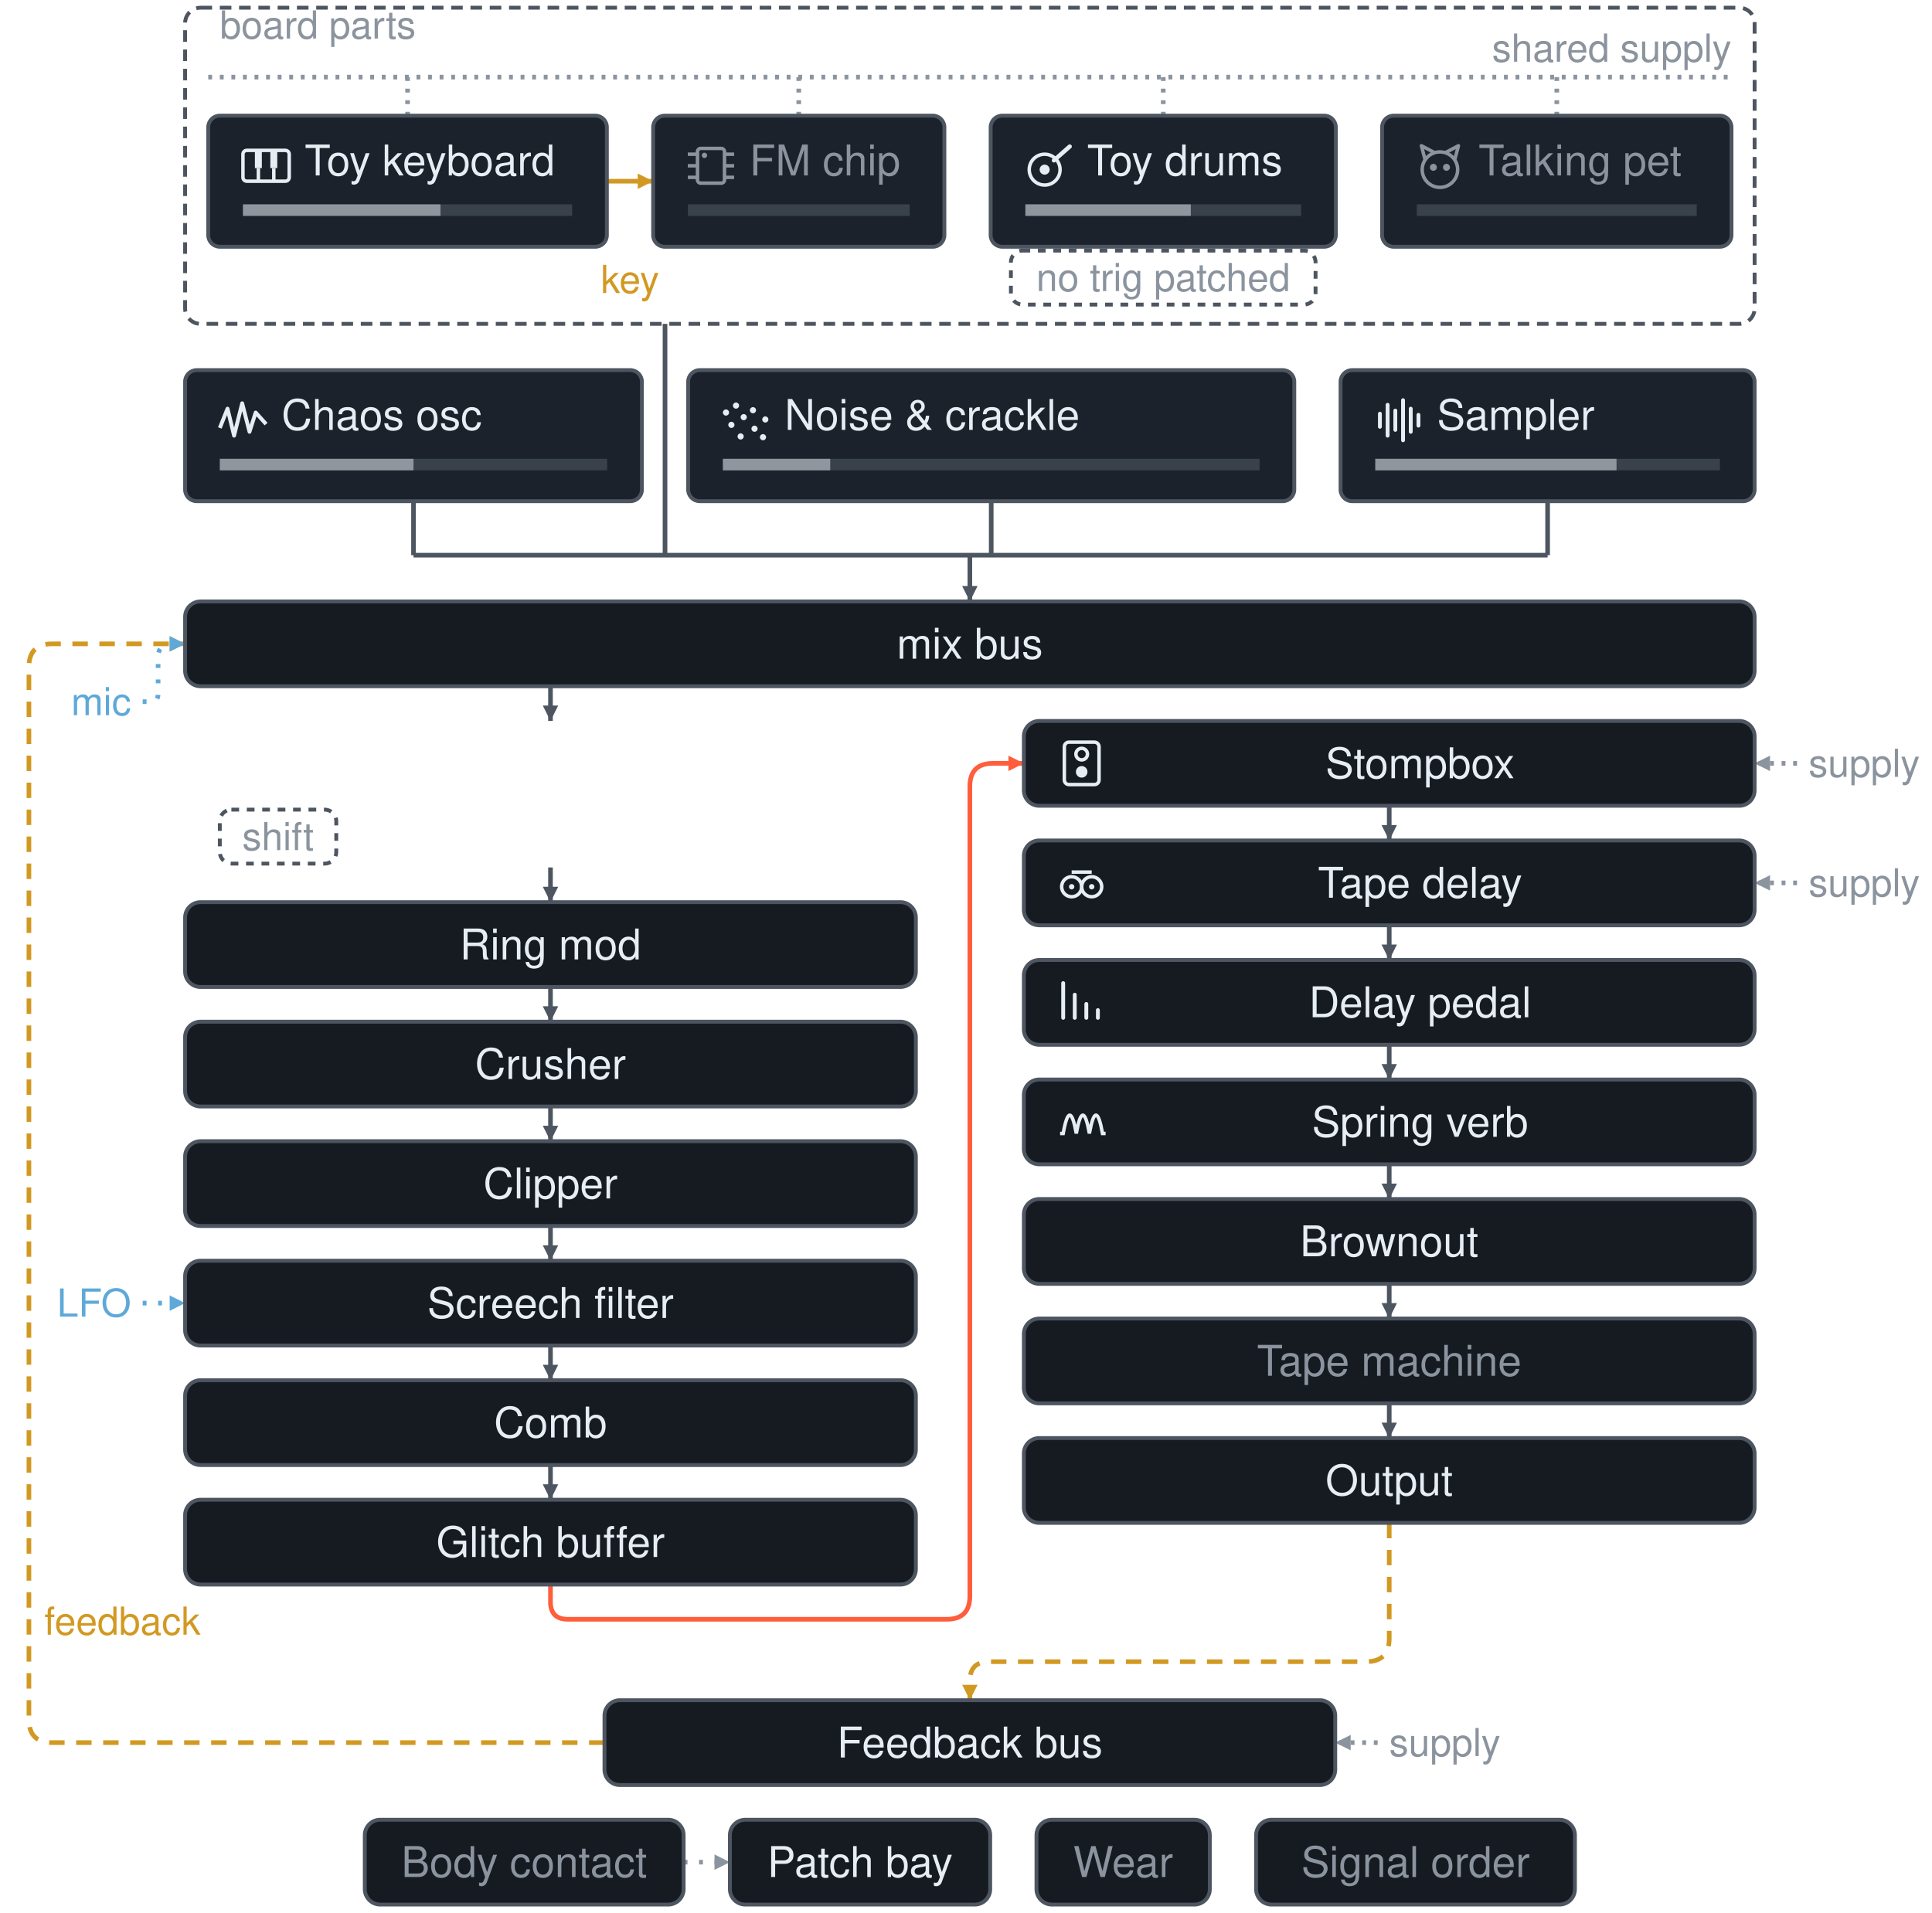
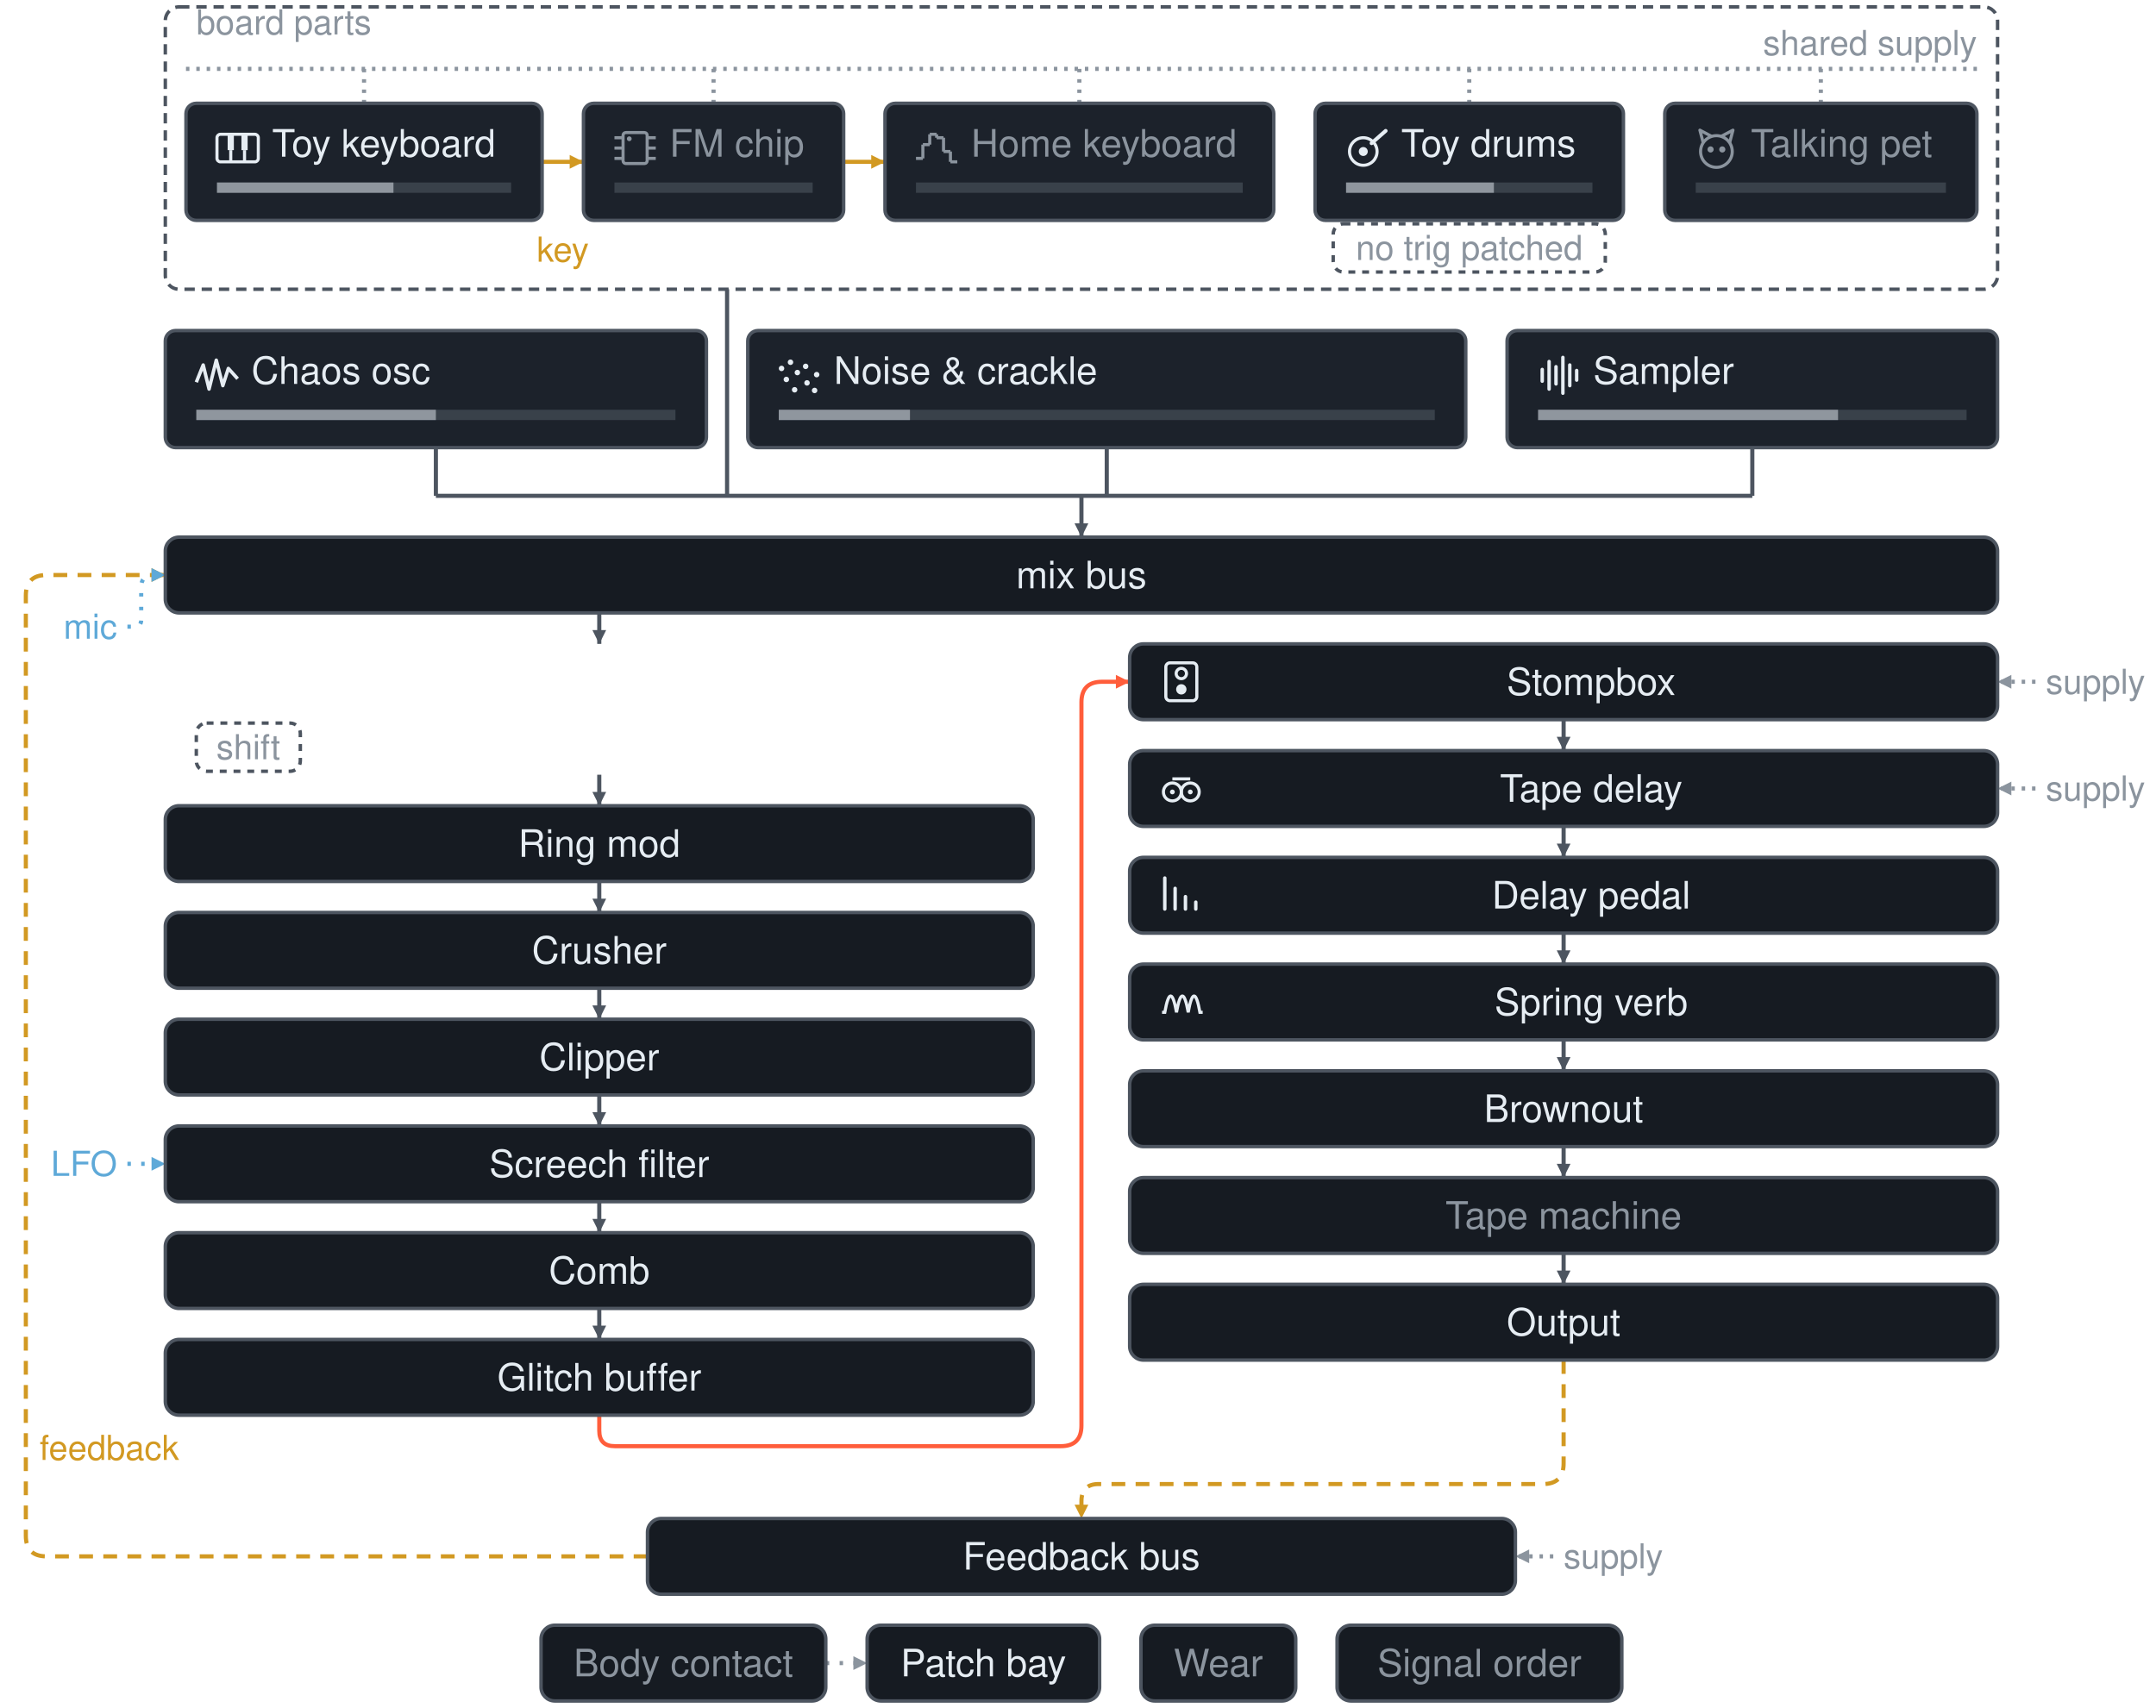
- <svg xmlns="http://www.w3.org/2000/svg" viewBox="0 0 501 496" width="501" height="496" font-family="Helvetica, Arial, sans-serif">
-   <g class="wire">
-     <path class="line" d="M 54 20 L 449 20" fill="none" stroke="#8b949e" stroke-width="1.2" stroke-dasharray="1 2" />
-     <path class="head" d="" fill="#8b949e" />
-     <text x="449" y="16" fill="#8b949e" font-size="10" text-anchor="end">shared supply</text>
-   </g>
-   <g class="wire">
-     <path class="line" d="M 105.69 20 L 105.69 30" fill="none" stroke="#8b949e" stroke-width="1.2" stroke-dasharray="1 2" />
-     <path class="head" d="" fill="#8b949e" />
-   </g>
-   <g class="wire">
-     <path class="line" d="M 301.65 20 L 301.65 30" fill="none" stroke="#8b949e" stroke-width="1.2" stroke-dasharray="1 2" />
-     <path class="head" d="" fill="#8b949e" />
-   </g>
-   <g class="wire">
-     <path class="line" d="M 207.13 20 L 207.13 30" fill="none" stroke="#8b949e" stroke-width="1.2" stroke-dasharray="1 2" />
-     <path class="head" d="" fill="#8b949e" />
-   </g>
-   <g class="wire">
-     <path class="line" d="M 403.7 20 L 403.7 30" fill="none" stroke="#8b949e" stroke-width="1.2" stroke-dasharray="1 2" />
-     <path class="head" d="" fill="#8b949e" />
-   </g>
-   <g class="wire">
-     <path class="line" d="M 157.37 47 L 169.37 47" fill="none" stroke="#d29922" stroke-width="1.2" />
-     <path class="head" d="M 169.37 47 L 165.37 49 L 165.37 45 Z" fill="#d29922" />
-     <text x="163.372" y="76" fill="#d29922" font-size="10" text-anchor="middle">key</text>
-   </g>
-   <g class="wire">
-     <path class="line" d="M 172.45 84 L 172.45 144" fill="none" stroke="#4d5560" stroke-width="1.2" />
-     <path class="head" d="" fill="#4d5560" />
-   </g>
-   <g class="wire">
-     <path class="line" d="M 107.23 130 L 107.23 144" fill="none" stroke="#4d5560" stroke-width="1.2" />
-     <path class="head" d="" fill="#4d5560" />
-   </g>
-   <g class="wire">
-     <path class="line" d="M 257.04 130 L 257.04 144" fill="none" stroke="#4d5560" stroke-width="1.2" />
-     <path class="head" d="" fill="#4d5560" />
-   </g>
-   <g class="wire">
-     <path class="line" d="M 401.32 130 L 401.32 144" fill="none" stroke="#4d5560" stroke-width="1.2" />
-     <path class="head" d="" fill="#4d5560" />
-   </g>
-   <g class="wire">
-     <path class="line" d="M 107.23 144 L 401.32 144" fill="none" stroke="#4d5560" stroke-width="1.2" />
-     <path class="head" d="" fill="#4d5560" />
-   </g>
-   <g class="wire">
-     <path class="line" d="M 251.5 144 L 251.5 156" fill="none" stroke="#4d5560" stroke-width="1.2" />
-     <path class="head" d="M 251.5 156 L 249.5 152 L 253.5 152 Z" fill="#4d5560" />
-   </g>
-   <g class="wire">
-     <path class="line" d="M 142.75 178 L 142.75 187" fill="none" stroke="#4d5560" stroke-width="1.2" />
-     <path class="head" d="M 142.75 187 L 140.75 183 L 144.75 183 Z" fill="#4d5560" />
-   </g>
-   <g class="wire">
-     <path class="line" d="M 142.75 225 L 142.75 234" fill="none" stroke="#4d5560" stroke-width="1.2" />
-     <path class="head" d="M 142.75 234 L 140.75 230 L 144.75 230 Z" fill="#4d5560" />
-   </g>
-   <g class="wire">
-     <path class="line" d="M 142.75 256 L 142.75 265" fill="none" stroke="#4d5560" stroke-width="1.2" />
-     <path class="head" d="M 142.75 265 L 140.75 261 L 144.75 261 Z" fill="#4d5560" />
-   </g>
-   <g class="wire">
-     <path class="line" d="M 142.75 287 L 142.75 296" fill="none" stroke="#4d5560" stroke-width="1.2" />
-     <path class="head" d="M 142.75 296 L 140.75 292 L 144.75 292 Z" fill="#4d5560" />
-   </g>
-   <g class="wire">
-     <path class="line" d="M 142.75 318 L 142.75 327" fill="none" stroke="#4d5560" stroke-width="1.2" />
-     <path class="head" d="M 142.75 327 L 140.75 323 L 144.75 323 Z" fill="#4d5560" />
-   </g>
-   <g class="wire">
-     <path class="line" d="M 142.75 349 L 142.75 358" fill="none" stroke="#4d5560" stroke-width="1.2" />
-     <path class="head" d="M 142.75 358 L 140.75 354 L 144.75 354 Z" fill="#4d5560" />
-   </g>
-   <g class="wire">
-     <path class="line" d="M 142.75 380 L 142.75 389" fill="none" stroke="#4d5560" stroke-width="1.2" />
-     <path class="head" d="M 142.75 389 L 140.75 385 L 144.75 385 Z" fill="#4d5560" />
-   </g>
-   <g class="wire">
-     <path class="line" d="M 360.25 209 L 360.25 218" fill="none" stroke="#4d5560" stroke-width="1.2" />
-     <path class="head" d="M 360.25 218 L 358.25 214 L 362.25 214 Z" fill="#4d5560" />
-   </g>
-   <g class="wire">
-     <path class="line" d="M 360.25 240 L 360.25 249" fill="none" stroke="#4d5560" stroke-width="1.2" />
-     <path class="head" d="M 360.25 249 L 358.25 245 L 362.25 245 Z" fill="#4d5560" />
-   </g>
-   <g class="wire">
-     <path class="line" d="M 360.25 271 L 360.25 280" fill="none" stroke="#4d5560" stroke-width="1.2" />
-     <path class="head" d="M 360.25 280 L 358.25 276 L 362.25 276 Z" fill="#4d5560" />
-   </g>
-   <g class="wire">
-     <path class="line" d="M 360.25 302 L 360.25 311" fill="none" stroke="#4d5560" stroke-width="1.2" />
-     <path class="head" d="M 360.25 311 L 358.25 307 L 362.25 307 Z" fill="#4d5560" />
-   </g>
-   <g class="wire">
-     <path class="line" d="M 360.25 333 L 360.25 342" fill="none" stroke="#4d5560" stroke-width="1.2" />
-     <path class="head" d="M 360.25 342 L 358.25 338 L 362.25 338 Z" fill="#4d5560" />
-   </g>
-   <g class="wire">
-     <path class="line" d="M 360.25 364 L 360.25 373" fill="none" stroke="#4d5560" stroke-width="1.2" />
-     <path class="head" d="M 360.25 373 L 358.25 369 L 362.25 369 Z" fill="#4d5560" />
-   </g>
-   <g class="wire">
-     <path class="line" d="M 142.75 411 L 142.75 415.5 Q 142.75 420 147.25 420 L 245.5 420 Q 251.5 420 251.5 414 L 251.5 204 Q 251.5 198 257.5 198 L 265.5 198" fill="none" stroke="#ff5d3b" stroke-width="1.2" />
-     <path class="head" d="M 265.5 198 L 261.5 200 L 261.5 196 Z" fill="#ff5d3b" />
-   </g>
-   <g class="wire">
-     <path class="line" d="M 360.25 395 L 360.25 425 Q 360.25 431 354.25 431 L 256.5 431 Q 251.5 431 251.5 436 L 251.5 441" fill="none" stroke="#d29922" stroke-width="1.2" stroke-dasharray="4 3" />
-     <path class="head" d="M 251.5 441 L 249.5 437 L 253.5 437 Z" fill="#d29922" />
-   </g>
-   <g class="wire">
-     <path class="line" d="M 156.75 452 L 13.5 452 Q 7.5 452 7.5 446 L 7.5 173 Q 7.5 167 13.5 167 L 48 167" fill="none" stroke="#d29922" stroke-width="1.2" stroke-dasharray="4 3" />
+ <svg xmlns="http://www.w3.org/2000/svg" viewBox="0 0 626 496" width="626" height="496" font-family="Helvetica, Arial, sans-serif">
+   <g class="wire">
+     <path class="line" d="M 54 20 L 574 20" fill="none" stroke="#8b949e" stroke-width="1.2" stroke-dasharray="1 2" />
+     <path class="head" d="" fill="#8b949e" />
+     <text x="574" y="16" fill="#8b949e" font-size="10" text-anchor="end">shared supply</text>
+   </g>
+   <g class="wire">
+     <path class="line" d="M 105.7 20 L 105.7 30" fill="none" stroke="#8b949e" stroke-width="1.2" stroke-dasharray="1 2" />
+     <path class="head" d="" fill="#8b949e" />
+   </g>
+   <g class="wire">
+     <path class="line" d="M 426.6 20 L 426.6 30" fill="none" stroke="#8b949e" stroke-width="1.2" stroke-dasharray="1 2" />
+     <path class="head" d="" fill="#8b949e" />
+   </g>
+   <g class="wire">
+     <path class="line" d="M 207.18 20 L 207.18 30" fill="none" stroke="#8b949e" stroke-width="1.2" stroke-dasharray="1 2" />
+     <path class="head" d="" fill="#8b949e" />
+   </g>
+   <g class="wire">
+     <path class="line" d="M 313.39 20 L 313.39 30" fill="none" stroke="#8b949e" stroke-width="1.2" stroke-dasharray="1 2" />
+     <path class="head" d="" fill="#8b949e" />
+   </g>
+   <g class="wire">
+     <path class="line" d="M 528.68 20 L 528.68 30" fill="none" stroke="#8b949e" stroke-width="1.2" stroke-dasharray="1 2" />
+     <path class="head" d="" fill="#8b949e" />
+   </g>
+   <g class="wire">
+     <path class="line" d="M 157.41 47 L 169.41 47" fill="none" stroke="#d29922" stroke-width="1.2" />
+     <path class="head" d="M 169.41 47 L 165.41 49 L 165.41 45 Z" fill="#d29922" />
+     <text x="163.407" y="76" fill="#d29922" font-size="10" text-anchor="middle">key</text>
+   </g>
+   <g class="wire">
+     <path class="line" d="M 244.96 47 L 256.96 47" fill="none" stroke="#d29922" stroke-width="1.2" />
+     <path class="head" d="M 256.96 47 L 252.96 49 L 252.96 45 Z" fill="#d29922" />
+   </g>
+   <g class="wire">
+     <path class="line" d="M 211.11 84 L 211.11 144" fill="none" stroke="#4d5560" stroke-width="1.2" />
+     <path class="head" d="" fill="#4d5560" />
+   </g>
+   <g class="wire">
+     <path class="line" d="M 126.56 130 L 126.56 144" fill="none" stroke="#4d5560" stroke-width="1.2" />
+     <path class="head" d="" fill="#4d5560" />
+   </g>
+   <g class="wire">
+     <path class="line" d="M 321.35 130 L 321.35 144" fill="none" stroke="#4d5560" stroke-width="1.2" />
+     <path class="head" d="" fill="#4d5560" />
+   </g>
+   <g class="wire">
+     <path class="line" d="M 508.79 130 L 508.79 144" fill="none" stroke="#4d5560" stroke-width="1.2" />
+     <path class="head" d="" fill="#4d5560" />
+   </g>
+   <g class="wire">
+     <path class="line" d="M 126.56 144 L 508.79 144" fill="none" stroke="#4d5560" stroke-width="1.2" />
+     <path class="head" d="" fill="#4d5560" />
+   </g>
+   <g class="wire">
+     <path class="line" d="M 314 144 L 314 156" fill="none" stroke="#4d5560" stroke-width="1.2" />
+     <path class="head" d="M 314 156 L 312 152 L 316 152 Z" fill="#4d5560" />
+   </g>
+   <g class="wire">
+     <path class="line" d="M 174 178 L 174 187" fill="none" stroke="#4d5560" stroke-width="1.2" />
+     <path class="head" d="M 174 187 L 172 183 L 176 183 Z" fill="#4d5560" />
+   </g>
+   <g class="wire">
+     <path class="line" d="M 174 225 L 174 234" fill="none" stroke="#4d5560" stroke-width="1.2" />
+     <path class="head" d="M 174 234 L 172 230 L 176 230 Z" fill="#4d5560" />
+   </g>
+   <g class="wire">
+     <path class="line" d="M 174 256 L 174 265" fill="none" stroke="#4d5560" stroke-width="1.2" />
+     <path class="head" d="M 174 265 L 172 261 L 176 261 Z" fill="#4d5560" />
+   </g>
+   <g class="wire">
+     <path class="line" d="M 174 287 L 174 296" fill="none" stroke="#4d5560" stroke-width="1.2" />
+     <path class="head" d="M 174 296 L 172 292 L 176 292 Z" fill="#4d5560" />
+   </g>
+   <g class="wire">
+     <path class="line" d="M 174 318 L 174 327" fill="none" stroke="#4d5560" stroke-width="1.2" />
+     <path class="head" d="M 174 327 L 172 323 L 176 323 Z" fill="#4d5560" />
+   </g>
+   <g class="wire">
+     <path class="line" d="M 174 349 L 174 358" fill="none" stroke="#4d5560" stroke-width="1.2" />
+     <path class="head" d="M 174 358 L 172 354 L 176 354 Z" fill="#4d5560" />
+   </g>
+   <g class="wire">
+     <path class="line" d="M 174 380 L 174 389" fill="none" stroke="#4d5560" stroke-width="1.2" />
+     <path class="head" d="M 174 389 L 172 385 L 176 385 Z" fill="#4d5560" />
+   </g>
+   <g class="wire">
+     <path class="line" d="M 454 209 L 454 218" fill="none" stroke="#4d5560" stroke-width="1.2" />
+     <path class="head" d="M 454 218 L 452 214 L 456 214 Z" fill="#4d5560" />
+   </g>
+   <g class="wire">
+     <path class="line" d="M 454 240 L 454 249" fill="none" stroke="#4d5560" stroke-width="1.2" />
+     <path class="head" d="M 454 249 L 452 245 L 456 245 Z" fill="#4d5560" />
+   </g>
+   <g class="wire">
+     <path class="line" d="M 454 271 L 454 280" fill="none" stroke="#4d5560" stroke-width="1.2" />
+     <path class="head" d="M 454 280 L 452 276 L 456 276 Z" fill="#4d5560" />
+   </g>
+   <g class="wire">
+     <path class="line" d="M 454 302 L 454 311" fill="none" stroke="#4d5560" stroke-width="1.2" />
+     <path class="head" d="M 454 311 L 452 307 L 456 307 Z" fill="#4d5560" />
+   </g>
+   <g class="wire">
+     <path class="line" d="M 454 333 L 454 342" fill="none" stroke="#4d5560" stroke-width="1.2" />
+     <path class="head" d="M 454 342 L 452 338 L 456 338 Z" fill="#4d5560" />
+   </g>
+   <g class="wire">
+     <path class="line" d="M 454 364 L 454 373" fill="none" stroke="#4d5560" stroke-width="1.2" />
+     <path class="head" d="M 454 373 L 452 369 L 456 369 Z" fill="#4d5560" />
+   </g>
+   <g class="wire">
+     <path class="line" d="M 174 411 L 174 415.5 Q 174 420 178.5 420 L 308 420 Q 314 420 314 414 L 314 204 Q 314 198 320 198 L 328 198" fill="none" stroke="#ff5d3b" stroke-width="1.2" />
+     <path class="head" d="M 328 198 L 324 200 L 324 196 Z" fill="#ff5d3b" />
+   </g>
+   <g class="wire">
+     <path class="line" d="M 454 395 L 454 425 Q 454 431 448 431 L 319 431 Q 314 431 314 436 L 314 441" fill="none" stroke="#d29922" stroke-width="1.2" stroke-dasharray="4 3" />
+     <path class="head" d="M 314 441 L 312 437 L 316 437 Z" fill="#d29922" />
+   </g>
+   <g class="wire">
+     <path class="line" d="M 188 452 L 13.5 452 Q 7.5 452 7.5 446 L 7.5 173 Q 7.5 167 13.5 167 L 48 167" fill="none" stroke="#d29922" stroke-width="1.2" stroke-dasharray="4 3" />
    <path class="head" d="M 48 167 L 44 169 L 44 165 Z" fill="#d29922" />
    <text x="11.5" y="424" fill="#d29922" font-size="10" text-anchor="start">feedback</text>
  </g>
  <g class="wire">
-     <path class="line" d="M 177.28 483 L 189.28 483" fill="none" stroke="#8b949e" stroke-width="1.2" stroke-dasharray="1 3" />
-     <path class="head" d="M 189.28 483 L 185.28 485 L 185.28 481 Z" fill="#8b949e" />
+     <path class="line" d="M 239.78 483 L 251.78 483" fill="none" stroke="#8b949e" stroke-width="1.2" stroke-dasharray="1 3" />
+     <path class="head" d="M 251.78 483 L 247.78 485 L 247.78 481 Z" fill="#8b949e" />
  </g>
  <g class="wire">
    <path class="line" d="M 37 182 L 39 182 Q 41 182 41 180 L 41 170.5 Q 41 167 44.5 167 L 48 167" fill="none" stroke="#5ea9d8" stroke-width="1.2" stroke-dasharray="1 3" />
    <path class="head" d="M 48 167 L 44 169 L 44 165 Z" fill="#5ea9d8" />
  </g>
  <g class="wire">
-     <path class="line" d="M 466 198 L 455 198" fill="none" stroke="#8b949e" stroke-width="1.2" stroke-dasharray="1 2" />
-     <path class="head" d="M 455 198 L 459 196 L 459 200 Z" fill="#8b949e" />
-   </g>
-   <g class="wire">
-     <path class="line" d="M 466 229 L 455 229" fill="none" stroke="#8b949e" stroke-width="1.2" stroke-dasharray="1 2" />
-     <path class="head" d="M 455 229 L 459 227 L 459 231 Z" fill="#8b949e" />
+     <path class="line" d="M 591 198 L 580 198" fill="none" stroke="#8b949e" stroke-width="1.2" stroke-dasharray="1 2" />
+     <path class="head" d="M 580 198 L 584 196 L 584 200 Z" fill="#8b949e" />
+   </g>
+   <g class="wire">
+     <path class="line" d="M 591 229 L 580 229" fill="none" stroke="#8b949e" stroke-width="1.2" stroke-dasharray="1 2" />
+     <path class="head" d="M 580 229 L 584 227 L 584 231 Z" fill="#8b949e" />
  </g>
  <g class="wire">
    <path class="line" d="M 37 338 L 48 338" fill="none" stroke="#5ea9d8" stroke-width="1.2" stroke-dasharray="1 3" />
    <path class="head" d="M 48 338 L 44 340 L 44 336 Z" fill="#5ea9d8" />
  </g>
  <g class="wire">
-     <path class="line" d="M 357.25 452 L 346.25 452" fill="none" stroke="#8b949e" stroke-width="1.2" stroke-dasharray="1 2" />
-     <path class="head" d="M 346.25 452 L 350.25 450 L 350.25 454 Z" fill="#8b949e" />
-   </g>
-   <g class="node">
-     <rect x="48" y="2" width="407" height="82" rx="4" fill="none" stroke="#4d5560" stroke-dasharray="3 2" />
+     <path class="line" d="M 451 452 L 440 452" fill="none" stroke="#8b949e" stroke-width="1.2" stroke-dasharray="1 2" />
+     <path class="head" d="M 440 452 L 444 450 L 444 454 Z" fill="#8b949e" />
+   </g>
+   <g class="node">
+     <rect x="48" y="2" width="532" height="82" rx="4" fill="none" stroke="#4d5560" stroke-dasharray="3 2" />
    <text x="57" y="10" fill="#8b949e" font-size="10" text-anchor="start">board parts</text>
  </g>
  <g class="node">
-     <rect class="box" x="54" y="30" width="103.372" height="34" rx="3" fill="#1c222b" stroke="#4d5560" stroke-width="1" />
+     <rect class="box" x="54" y="30" width="103.407" height="34" rx="3" fill="#1c222b" stroke="#4d5560" stroke-width="1" />
    <g class="glyph">
      <rect x="63" y="39" width="12" height="8" rx="1" fill="none" stroke="#e6edf3" stroke-width="0.9" />
      <path d="M 67 43.6 V 47 M 71 43.6 V 47" stroke="#e6edf3" stroke-width="0.9" />
      <rect x="66.1" y="39" width="1.8" height="4.6" fill="#e6edf3" />
      <rect x="70.1" y="39" width="1.8" height="4.6" fill="#e6edf3" />
    </g>
    <text x="79" y="45.5" fill="#e6edf3" font-size="11" text-anchor="start">Toy keyboard</text>
-     <rect x="63" y="53" width="85.372" height="3" fill="#4d5560" fill-opacity="0.6" />
-     <rect x="63" y="53" width="51.223" height="3" fill="#e6edf3" fill-opacity="0.5" />
-   </g>
-   <g class="node">
-     <rect class="box" x="256.895" y="30" width="89.502" height="34" rx="3" fill="#1c222b" stroke="#4d5560" stroke-width="1" />
-     <g class="glyph">
-       <circle cx="270.895" cy="44" r="4" fill="none" stroke="#e6edf3" stroke-width="0.9" />
-       <circle cx="270.895" cy="44" r="1.3" fill="#e6edf3" />
-       <path d="M 277.395 38 L 273.295 41.6" stroke="#e6edf3" stroke-width="1.1" stroke-linecap="round" />
-     </g>
-     <text x="281.895" y="45.5" fill="#e6edf3" font-size="11" text-anchor="start">Toy drums</text>
-     <rect x="265.895" y="53" width="71.502" height="3" fill="#4d5560" fill-opacity="0.6" />
-     <rect x="265.895" y="53" width="42.901" height="3" fill="#e6edf3" fill-opacity="0.5" />
-   </g>
-   <g class="node">
-     <rect class="box" x="169.372" y="30" width="75.523" height="34" rx="3" fill="#1c222b" stroke="#4d5560" stroke-width="1" />
-     <g class="glyph">
-       <rect x="180.872" y="38.5" width="7" height="9" rx="0.8" fill="none" stroke="#8b949e" stroke-width="0.9" />
-       <path d="M 178.372 40 h 2.5 M 187.872 40 h 2.5 M 178.372 43 h 2.5 M 187.872 43 h 2.5 M 178.372 46 h 2.5 M 187.872 46 h 2.5" stroke="#8b949e" stroke-width="0.9" />
-       <circle cx="182.672" cy="40.3" r="0.7" fill="#8b949e" />
-     </g>
-     <text x="194.372" y="45.5" fill="#8b949e" font-size="11" text-anchor="start">FM chip</text>
-     <rect x="178.372" y="53" width="57.523" height="3" fill="#4d5560" fill-opacity="0.6" />
-   </g>
-   <g class="node">
-     <rect class="box" x="358.397" y="30" width="90.603" height="34" rx="3" fill="#1c222b" stroke="#4d5560" stroke-width="1" />
-     <g class="glyph">
-       <path d="M 369.597 41.6 L 368.597 37.8 L 371.997 39.6 M 377.197 41.6 L 378.197 37.8 L 374.797 39.6" fill="none" stroke="#8b949e" stroke-width="0.9" stroke-linejoin="round" />
-       <circle cx="373.397" cy="44" r="4.6" fill="none" stroke="#8b949e" stroke-width="0.9" />
-       <circle cx="371.697" cy="43.4" r="0.9" fill="#8b949e" />
-       <circle cx="375.097" cy="43.4" r="0.9" fill="#8b949e" />
-     </g>
-     <text x="383.397" y="45.5" fill="#8b949e" font-size="11" text-anchor="start">Talking pet</text>
-     <rect x="367.397" y="53" width="72.603" height="3" fill="#4d5560" fill-opacity="0.6" />
-   </g>
-   <g class="node">
-     <rect class="box" x="48" y="96" width="118.455" height="34" rx="3" fill="#1c222b" stroke="#4d5560" stroke-width="1" />
+     <rect x="63" y="53" width="85.407" height="3" fill="#4d5560" fill-opacity="0.6" />
+     <rect x="63" y="53" width="51.244" height="3" fill="#e6edf3" fill-opacity="0.5" />
+   </g>
+   <g class="node">
+     <rect class="box" x="381.833" y="30" width="89.533" height="34" rx="3" fill="#1c222b" stroke="#4d5560" stroke-width="1" />
+     <g class="glyph">
+       <circle cx="395.833" cy="44" r="4" fill="none" stroke="#e6edf3" stroke-width="0.9" />
+       <circle cx="395.833" cy="44" r="1.3" fill="#e6edf3" />
+       <path d="M 402.333 38 L 398.233 41.6" stroke="#e6edf3" stroke-width="1.1" stroke-linecap="round" />
+     </g>
+     <text x="406.833" y="45.5" fill="#e6edf3" font-size="11" text-anchor="start">Toy drums</text>
+     <rect x="390.833" y="53" width="71.533" height="3" fill="#4d5560" fill-opacity="0.6" />
+     <rect x="390.833" y="53" width="42.92" height="3" fill="#e6edf3" fill-opacity="0.5" />
+   </g>
+   <g class="node">
+     <rect class="box" x="169.407" y="30" width="75.548" height="34" rx="3" fill="#1c222b" stroke="#4d5560" stroke-width="1" />
+     <g class="glyph">
+       <rect x="180.907" y="38.5" width="7" height="9" rx="0.8" fill="none" stroke="#8b949e" stroke-width="0.9" />
+       <path d="M 178.407 40 h 2.5 M 187.907 40 h 2.5 M 178.407 43 h 2.5 M 187.907 43 h 2.5 M 178.407 46 h 2.5 M 187.907 46 h 2.5" stroke="#8b949e" stroke-width="0.9" />
+       <circle cx="182.707" cy="40.3" r="0.7" fill="#8b949e" />
+     </g>
+     <text x="194.407" y="45.5" fill="#8b949e" font-size="11" text-anchor="start">FM chip</text>
+     <rect x="178.407" y="53" width="57.548" height="3" fill="#4d5560" fill-opacity="0.6" />
+   </g>
+   <g class="node">
+     <rect class="box" x="256.956" y="30" width="112.877" height="34" rx="3" fill="#1c222b" stroke="#4d5560" stroke-width="1" />
+     <g class="glyph">
+       <path d="M 265.956 46 h 2 M 267.956 42 h 2 M 269.956 39 h 2 M 271.956 40 h 2 M 273.956 44 h 2 M 275.956 47 h 2 M 267.956 46 V 42 M 269.956 42 V 39 M 271.956 39 V 40 M 273.956 40 V 44 M 275.956 44 V 47" fill="none" stroke="#8b949e" stroke-width="0.9" stroke-linejoin="miter" />
+     </g>
+     <text x="281.956" y="45.5" fill="#8b949e" font-size="11" text-anchor="start">Home keyboard</text>
+     <rect x="265.956" y="53" width="94.877" height="3" fill="#4d5560" fill-opacity="0.6" />
+   </g>
+   <g class="node">
+     <rect class="box" x="483.366" y="30" width="90.634" height="34" rx="3" fill="#1c222b" stroke="#4d5560" stroke-width="1" />
+     <g class="glyph">
+       <path d="M 494.566 41.6 L 493.566 37.8 L 496.966 39.6 M 502.166 41.6 L 503.166 37.8 L 499.766 39.6" fill="none" stroke="#8b949e" stroke-width="0.9" stroke-linejoin="round" />
+       <circle cx="498.366" cy="44" r="4.6" fill="none" stroke="#8b949e" stroke-width="0.9" />
+       <circle cx="496.666" cy="43.4" r="0.9" fill="#8b949e" />
+       <circle cx="500.066" cy="43.4" r="0.9" fill="#8b949e" />
+     </g>
+     <text x="508.366" y="45.5" fill="#8b949e" font-size="11" text-anchor="start">Talking pet</text>
+     <rect x="492.366" y="53" width="72.634" height="3" fill="#4d5560" fill-opacity="0.6" />
+   </g>
+   <g class="node">
+     <rect class="box" x="48" y="96" width="157.115" height="34" rx="3" fill="#1c222b" stroke="#4d5560" stroke-width="1" />
    <g class="glyph">
      <path d="M 57 111 L 59 106 L 60.7 113 L 62.8 104.6 L 64.7 112 L 66.3 107 L 69 110" fill="none" stroke="#e6edf3" stroke-width="1" stroke-linejoin="round" />
    </g>
    <text x="73" y="111.5" fill="#e6edf3" font-size="11" text-anchor="start">Chaos osc</text>
-     <rect x="57" y="119" width="100.455" height="3" fill="#4d5560" fill-opacity="0.6" />
-     <rect x="57" y="119" width="50.227" height="3" fill="#e6edf3" fill-opacity="0.5" />
-   </g>
-   <g class="node">
-     <rect class="box" x="178.455" y="96" width="157.176" height="34" rx="3" fill="#1c222b" stroke="#4d5560" stroke-width="1" />
-     <g class="glyph">
-       <path d="M 188.255 106.2 a 0.8 0.8 0 1 0 0.01 0 M 190.855 104.4 a 0.8 0.8 0 1 0 0.01 0 M 189.655 109.4 a 0.8 0.8 0 1 0 0.01 0 M 192.855 107.4 a 0.8 0.8 0 1 0 0.01 0 M 192.055 112.4 a 0.8 0.8 0 1 0 0.01 0 M 195.255 105.6 a 0.8 0.8 0 1 0 0.01 0 M 195.655 110.4 a 0.8 0.8 0 1 0 0.01 0 M 198.455 108 a 0.8 0.8 0 1 0 0.01 0 M 197.855 112.6 a 0.8 0.8 0 1 0 0.01 0" fill="#e6edf3" />
-     </g>
-     <text x="203.455" y="111.5" fill="#e6edf3" font-size="11" text-anchor="start">Noise &amp; crackle</text>
-     <rect x="187.455" y="119" width="139.176" height="3" fill="#4d5560" fill-opacity="0.6" />
-     <rect x="187.455" y="119" width="27.835" height="3" fill="#e6edf3" fill-opacity="0.5" />
-   </g>
-   <g class="node">
-     <rect class="box" x="347.63" y="96" width="107.37" height="34" rx="3" fill="#1c222b" stroke="#4d5560" stroke-width="1" />
-     <g class="glyph">
-       <path d="M 357.83 107.3 v 3.4 M 359.83 105 v 8 M 361.83 106.5 v 5 M 363.83 103.8 v 10.4 M 365.83 106 v 6 M 367.83 107.6 v 2.8" stroke="#e6edf3" stroke-width="1" stroke-linecap="round" />
-     </g>
-     <text x="372.63" y="111.5" fill="#e6edf3" font-size="11" text-anchor="start">Sampler</text>
-     <rect x="356.63" y="119" width="89.37" height="3" fill="#4d5560" fill-opacity="0.6" />
-     <rect x="356.63" y="119" width="62.559" height="3" fill="#e6edf3" fill-opacity="0.5" />
-   </g>
-   <g class="node">
-     <rect class="box" x="48" y="156" width="407" height="22" rx="4" fill="#161b22" stroke="#4d5560" stroke-width="1" />
-     <text x="251.5" y="170.85" fill="#e6edf3" font-size="11" text-anchor="middle">mix bus</text>
+     <rect x="57" y="119" width="139.115" height="3" fill="#4d5560" fill-opacity="0.6" />
+     <rect x="57" y="119" width="69.557" height="3" fill="#e6edf3" fill-opacity="0.5" />
+   </g>
+   <g class="node">
+     <rect class="box" x="217.115" y="96" width="208.473" height="34" rx="3" fill="#1c222b" stroke="#4d5560" stroke-width="1" />
+     <g class="glyph">
+       <path d="M 226.915 106.2 a 0.8 0.8 0 1 0 0.01 0 M 229.515 104.4 a 0.8 0.8 0 1 0 0.01 0 M 228.315 109.4 a 0.8 0.8 0 1 0 0.01 0 M 231.515 107.4 a 0.8 0.8 0 1 0 0.01 0 M 230.715 112.4 a 0.8 0.8 0 1 0 0.01 0 M 233.915 105.6 a 0.8 0.8 0 1 0 0.01 0 M 234.315 110.4 a 0.8 0.8 0 1 0 0.01 0 M 237.115 108 a 0.8 0.8 0 1 0 0.01 0 M 236.515 112.6 a 0.8 0.8 0 1 0 0.01 0" fill="#e6edf3" />
+     </g>
+     <text x="242.115" y="111.5" fill="#e6edf3" font-size="11" text-anchor="start">Noise &amp; crackle</text>
+     <rect x="226.115" y="119" width="190.473" height="3" fill="#4d5560" fill-opacity="0.6" />
+     <rect x="226.115" y="119" width="38.095" height="3" fill="#e6edf3" fill-opacity="0.5" />
+   </g>
+   <g class="node">
+     <rect class="box" x="437.588" y="96" width="142.412" height="34" rx="3" fill="#1c222b" stroke="#4d5560" stroke-width="1" />
+     <g class="glyph">
+       <path d="M 447.788 107.3 v 3.4 M 449.788 105 v 8 M 451.788 106.5 v 5 M 453.788 103.8 v 10.4 M 455.788 106 v 6 M 457.788 107.6 v 2.8" stroke="#e6edf3" stroke-width="1" stroke-linecap="round" />
+     </g>
+     <text x="462.588" y="111.5" fill="#e6edf3" font-size="11" text-anchor="start">Sampler</text>
+     <rect x="446.588" y="119" width="124.412" height="3" fill="#4d5560" fill-opacity="0.6" />
+     <rect x="446.588" y="119" width="87.088" height="3" fill="#e6edf3" fill-opacity="0.5" />
+   </g>
+   <g class="node">
+     <rect class="box" x="48" y="156" width="532" height="22" rx="4" fill="#161b22" stroke="#4d5560" stroke-width="1" />
+     <text x="314" y="170.85" fill="#e6edf3" font-size="11" text-anchor="middle">mix bus</text>
  </g>
  <g class="node" />
  <g class="node">
-     <rect class="box" x="48" y="234" width="189.5" height="22" rx="4" fill="#161b22" stroke="#4d5560" stroke-width="1" />
-     <text x="142.75" y="248.85" fill="#e6edf3" font-size="11" text-anchor="middle">Ring mod</text>
-   </g>
-   <g class="node">
-     <rect class="box" x="48" y="265" width="189.5" height="22" rx="4" fill="#161b22" stroke="#4d5560" stroke-width="1" />
-     <text x="142.75" y="279.85" fill="#e6edf3" font-size="11" text-anchor="middle">Crusher</text>
-   </g>
-   <g class="node">
-     <rect class="box" x="48" y="296" width="189.5" height="22" rx="4" fill="#161b22" stroke="#4d5560" stroke-width="1" />
-     <text x="142.75" y="310.85" fill="#e6edf3" font-size="11" text-anchor="middle">Clipper</text>
-   </g>
-   <g class="node">
-     <rect class="box" x="48" y="327" width="189.5" height="22" rx="4" fill="#161b22" stroke="#4d5560" stroke-width="1" />
-     <text x="142.75" y="341.85" fill="#e6edf3" font-size="11" text-anchor="middle">Screech filter</text>
-   </g>
-   <g class="node">
-     <rect class="box" x="48" y="358" width="189.5" height="22" rx="4" fill="#161b22" stroke="#4d5560" stroke-width="1" />
-     <text x="142.75" y="372.85" fill="#e6edf3" font-size="11" text-anchor="middle">Comb</text>
-   </g>
-   <g class="node">
-     <rect class="box" x="48" y="389" width="189.5" height="22" rx="4" fill="#161b22" stroke="#4d5560" stroke-width="1" />
-     <text x="142.75" y="403.85" fill="#e6edf3" font-size="11" text-anchor="middle">Glitch buffer</text>
-   </g>
-   <g class="node">
-     <rect class="box" x="265.5" y="187" width="189.5" height="22" rx="4" fill="#161b22" stroke="#4d5560" stroke-width="1" />
-     <g class="glyph">
-       <rect x="276" y="192.5" width="9" height="11" rx="1.2" fill="none" stroke="#e6edf3" stroke-width="0.9" />
-       <circle cx="280.5" cy="195.6" r="1.5" fill="none" stroke="#e6edf3" stroke-width="0.9" />
-       <circle cx="280.5" cy="200.2" r="1.5" fill="#e6edf3" />
-     </g>
-     <text x="368.25" y="201.85" fill="#e6edf3" font-size="11" text-anchor="middle">Stompbox</text>
-   </g>
-   <g class="node">
-     <rect class="box" x="265.5" y="218" width="189.5" height="22" rx="4" fill="#161b22" stroke="#4d5560" stroke-width="1" />
-     <g class="glyph">
-       <circle cx="277.9" cy="230" r="2.6" fill="none" stroke="#e6edf3" stroke-width="0.9" />
-       <circle cx="277.9" cy="230" r="0.7" fill="#e6edf3" />
-       <circle cx="283.1" cy="230" r="2.6" fill="none" stroke="#e6edf3" stroke-width="0.9" />
-       <circle cx="283.1" cy="230" r="0.7" fill="#e6edf3" />
-       <path d="M 277.9 226.2 H 283.1" stroke="#e6edf3" stroke-width="0.9" />
-     </g>
-     <text x="368.25" y="232.85" fill="#e6edf3" font-size="11" text-anchor="middle">Tape delay</text>
-   </g>
-   <g class="node">
-     <rect class="box" x="265.5" y="249" width="189.5" height="22" rx="4" fill="#161b22" stroke="#4d5560" stroke-width="1" />
-     <g class="glyph">
-       <path d="M 275.7 264 v -9 M 278.7 264 v -6 M 281.7 264 v -3.6 M 284.7 264 v -2" stroke="#e6edf3" stroke-width="1" stroke-linecap="round" />
-     </g>
-     <text x="368.25" y="263.85" fill="#e6edf3" font-size="11" text-anchor="middle">Delay pedal</text>
-   </g>
-   <g class="node">
-     <rect class="box" x="265.5" y="280" width="189.5" height="22" rx="4" fill="#161b22" stroke="#4d5560" stroke-width="1" />
-     <g class="glyph">
-       <path d="M 274.9 294 h 0.8 q 1.7 -9.5 3.4 0 q 1.7 -9.5 3.4 0 q 1.7 -9.5 3.4 0 h 0.8" fill="none" stroke="#e6edf3" stroke-width="0.9" />
-     </g>
-     <text x="368.25" y="294.85" fill="#e6edf3" font-size="11" text-anchor="middle">Spring verb</text>
-   </g>
-   <g class="node">
-     <rect class="box" x="265.5" y="311" width="189.5" height="22" rx="4" fill="#161b22" stroke="#4d5560" stroke-width="1" />
-     <text x="360.25" y="325.85" fill="#e6edf3" font-size="11" text-anchor="middle">Brownout</text>
-   </g>
-   <g class="node">
-     <rect class="box" x="265.5" y="342" width="189.5" height="22" rx="4" fill="#161b22" stroke="#4d5560" stroke-width="1" />
-     <text x="360.25" y="356.85" fill="#8b949e" font-size="11" text-anchor="middle">Tape machine</text>
-   </g>
-   <g class="node">
-     <rect class="box" x="265.5" y="373" width="189.5" height="22" rx="4" fill="#161b22" stroke="#4d5560" stroke-width="1" />
-     <text x="360.25" y="387.85" fill="#e6edf3" font-size="11" text-anchor="middle">Output</text>
-   </g>
-   <g class="node">
-     <rect class="box" x="156.75" y="441" width="189.5" height="22" rx="4" fill="#161b22" stroke="#4d5560" stroke-width="1" />
-     <text x="251.5" y="455.85" fill="#e6edf3" font-size="11" text-anchor="middle">Feedback bus</text>
-   </g>
-   <g class="node">
-     <rect class="box" x="94.595" y="472" width="82.68" height="22" rx="4" fill="#161b22" stroke="#4d5560" stroke-width="1" />
-     <text x="135.935" y="486.85" fill="#8b949e" font-size="11" text-anchor="middle">Body contact</text>
-   </g>
-   <g class="node">
-     <rect class="box" x="189.275" y="472" width="67.5" height="22" rx="4" fill="#161b22" stroke="#4d5560" stroke-width="1" />
-     <text x="223.025" y="486.85" fill="#e6edf3" font-size="11" text-anchor="middle">Patch bay</text>
-   </g>
-   <g class="node">
-     <rect class="box" x="268.775" y="472" width="44.95" height="22" rx="4" fill="#161b22" stroke="#4d5560" stroke-width="1" />
-     <text x="291.25" y="486.85" fill="#8b949e" font-size="11" text-anchor="middle">Wear</text>
-   </g>
-   <g class="node">
-     <rect class="box" x="325.725" y="472" width="82.68" height="22" rx="4" fill="#161b22" stroke="#4d5560" stroke-width="1" />
-     <text x="367.065" y="486.85" fill="#8b949e" font-size="11" text-anchor="middle">Signal order</text>
+     <rect class="box" x="48" y="234" width="252" height="22" rx="4" fill="#161b22" stroke="#4d5560" stroke-width="1" />
+     <text x="174" y="248.85" fill="#e6edf3" font-size="11" text-anchor="middle">Ring mod</text>
+   </g>
+   <g class="node">
+     <rect class="box" x="48" y="265" width="252" height="22" rx="4" fill="#161b22" stroke="#4d5560" stroke-width="1" />
+     <text x="174" y="279.85" fill="#e6edf3" font-size="11" text-anchor="middle">Crusher</text>
+   </g>
+   <g class="node">
+     <rect class="box" x="48" y="296" width="252" height="22" rx="4" fill="#161b22" stroke="#4d5560" stroke-width="1" />
+     <text x="174" y="310.85" fill="#e6edf3" font-size="11" text-anchor="middle">Clipper</text>
+   </g>
+   <g class="node">
+     <rect class="box" x="48" y="327" width="252" height="22" rx="4" fill="#161b22" stroke="#4d5560" stroke-width="1" />
+     <text x="174" y="341.85" fill="#e6edf3" font-size="11" text-anchor="middle">Screech filter</text>
+   </g>
+   <g class="node">
+     <rect class="box" x="48" y="358" width="252" height="22" rx="4" fill="#161b22" stroke="#4d5560" stroke-width="1" />
+     <text x="174" y="372.85" fill="#e6edf3" font-size="11" text-anchor="middle">Comb</text>
+   </g>
+   <g class="node">
+     <rect class="box" x="48" y="389" width="252" height="22" rx="4" fill="#161b22" stroke="#4d5560" stroke-width="1" />
+     <text x="174" y="403.85" fill="#e6edf3" font-size="11" text-anchor="middle">Glitch buffer</text>
+   </g>
+   <g class="node">
+     <rect class="box" x="328" y="187" width="252" height="22" rx="4" fill="#161b22" stroke="#4d5560" stroke-width="1" />
+     <g class="glyph">
+       <rect x="338.5" y="192.5" width="9" height="11" rx="1.2" fill="none" stroke="#e6edf3" stroke-width="0.9" />
+       <circle cx="343" cy="195.6" r="1.5" fill="none" stroke="#e6edf3" stroke-width="0.9" />
+       <circle cx="343" cy="200.2" r="1.5" fill="#e6edf3" />
+     </g>
+     <text x="462" y="201.85" fill="#e6edf3" font-size="11" text-anchor="middle">Stompbox</text>
+   </g>
+   <g class="node">
+     <rect class="box" x="328" y="218" width="252" height="22" rx="4" fill="#161b22" stroke="#4d5560" stroke-width="1" />
+     <g class="glyph">
+       <circle cx="340.4" cy="230" r="2.6" fill="none" stroke="#e6edf3" stroke-width="0.9" />
+       <circle cx="340.4" cy="230" r="0.7" fill="#e6edf3" />
+       <circle cx="345.6" cy="230" r="2.6" fill="none" stroke="#e6edf3" stroke-width="0.9" />
+       <circle cx="345.6" cy="230" r="0.7" fill="#e6edf3" />
+       <path d="M 340.4 226.2 H 345.6" stroke="#e6edf3" stroke-width="0.9" />
+     </g>
+     <text x="462" y="232.85" fill="#e6edf3" font-size="11" text-anchor="middle">Tape delay</text>
+   </g>
+   <g class="node">
+     <rect class="box" x="328" y="249" width="252" height="22" rx="4" fill="#161b22" stroke="#4d5560" stroke-width="1" />
+     <g class="glyph">
+       <path d="M 338.2 264 v -9 M 341.2 264 v -6 M 344.2 264 v -3.6 M 347.2 264 v -2" stroke="#e6edf3" stroke-width="1" stroke-linecap="round" />
+     </g>
+     <text x="462" y="263.85" fill="#e6edf3" font-size="11" text-anchor="middle">Delay pedal</text>
+   </g>
+   <g class="node">
+     <rect class="box" x="328" y="280" width="252" height="22" rx="4" fill="#161b22" stroke="#4d5560" stroke-width="1" />
+     <g class="glyph">
+       <path d="M 337.4 294 h 0.8 q 1.7 -9.5 3.4 0 q 1.7 -9.5 3.4 0 q 1.7 -9.5 3.4 0 h 0.8" fill="none" stroke="#e6edf3" stroke-width="0.9" />
+     </g>
+     <text x="462" y="294.85" fill="#e6edf3" font-size="11" text-anchor="middle">Spring verb</text>
+   </g>
+   <g class="node">
+     <rect class="box" x="328" y="311" width="252" height="22" rx="4" fill="#161b22" stroke="#4d5560" stroke-width="1" />
+     <text x="454" y="325.85" fill="#e6edf3" font-size="11" text-anchor="middle">Brownout</text>
+   </g>
+   <g class="node">
+     <rect class="box" x="328" y="342" width="252" height="22" rx="4" fill="#161b22" stroke="#4d5560" stroke-width="1" />
+     <text x="454" y="356.85" fill="#8b949e" font-size="11" text-anchor="middle">Tape machine</text>
+   </g>
+   <g class="node">
+     <rect class="box" x="328" y="373" width="252" height="22" rx="4" fill="#161b22" stroke="#4d5560" stroke-width="1" />
+     <text x="454" y="387.85" fill="#e6edf3" font-size="11" text-anchor="middle">Output</text>
+   </g>
+   <g class="node">
+     <rect class="box" x="188" y="441" width="252" height="22" rx="4" fill="#161b22" stroke="#4d5560" stroke-width="1" />
+     <text x="314" y="455.85" fill="#e6edf3" font-size="11" text-anchor="middle">Feedback bus</text>
+   </g>
+   <g class="node">
+     <rect class="box" x="157.095" y="472" width="82.68" height="22" rx="4" fill="#161b22" stroke="#4d5560" stroke-width="1" />
+     <text x="198.435" y="486.85" fill="#8b949e" font-size="11" text-anchor="middle">Body contact</text>
+   </g>
+   <g class="node">
+     <rect class="box" x="251.775" y="472" width="67.5" height="22" rx="4" fill="#161b22" stroke="#4d5560" stroke-width="1" />
+     <text x="285.525" y="486.85" fill="#e6edf3" font-size="11" text-anchor="middle">Patch bay</text>
+   </g>
+   <g class="node">
+     <rect class="box" x="331.275" y="472" width="44.95" height="22" rx="4" fill="#161b22" stroke="#4d5560" stroke-width="1" />
+     <text x="353.75" y="486.85" fill="#8b949e" font-size="11" text-anchor="middle">Wear</text>
+   </g>
+   <g class="node">
+     <rect class="box" x="388.225" y="472" width="82.68" height="22" rx="4" fill="#161b22" stroke="#4d5560" stroke-width="1" />
+     <text x="429.565" y="486.85" fill="#8b949e" font-size="11" text-anchor="middle">Signal order</text>
  </g>
  <g class="node">
    <rect class="box" x="57" y="210" width="30.2" height="14" rx="3" fill="none" stroke="#4d5560" stroke-dasharray="2 2" />
    <text x="72.1" y="220.5" fill="#8b949e" font-size="10" text-anchor="middle">shift</text>
  </g>
  <g class="node">
-     <rect class="box" x="262.146" y="65" width="79" height="14" rx="3" fill="none" stroke="#4d5560" stroke-dasharray="2 2" />
-     <text x="301.646" y="75.5" fill="#8b949e" font-size="10" text-anchor="middle">no trig patched</text>
+     <rect class="box" x="387.099" y="65" width="79" height="14" rx="3" fill="none" stroke="#4d5560" stroke-dasharray="2 2" />
+     <text x="426.599" y="75.5" fill="#8b949e" font-size="10" text-anchor="middle">no trig patched</text>
  </g>
  <g class="tap">
    <text x="34" y="185.5" fill="#5ea9d8" font-size="10" text-anchor="end">mic</text>
  </g>
  <g class="tap">
-     <text x="469" y="201.5" fill="#8b949e" font-size="10" text-anchor="start">supply</text>
-   </g>
-   <g class="tap">
-     <text x="469" y="232.5" fill="#8b949e" font-size="10" text-anchor="start">supply</text>
+     <text x="594" y="201.5" fill="#8b949e" font-size="10" text-anchor="start">supply</text>
+   </g>
+   <g class="tap">
+     <text x="594" y="232.5" fill="#8b949e" font-size="10" text-anchor="start">supply</text>
  </g>
  <g class="tap">
    <text x="34" y="341.5" fill="#5ea9d8" font-size="10" text-anchor="end">LFO</text>
  </g>
  <g class="tap">
-     <text x="360.25" y="455.5" fill="#8b949e" font-size="10" text-anchor="start">supply</text>
+     <text x="454" y="455.5" fill="#8b949e" font-size="10" text-anchor="start">supply</text>
  </g>
</svg>
